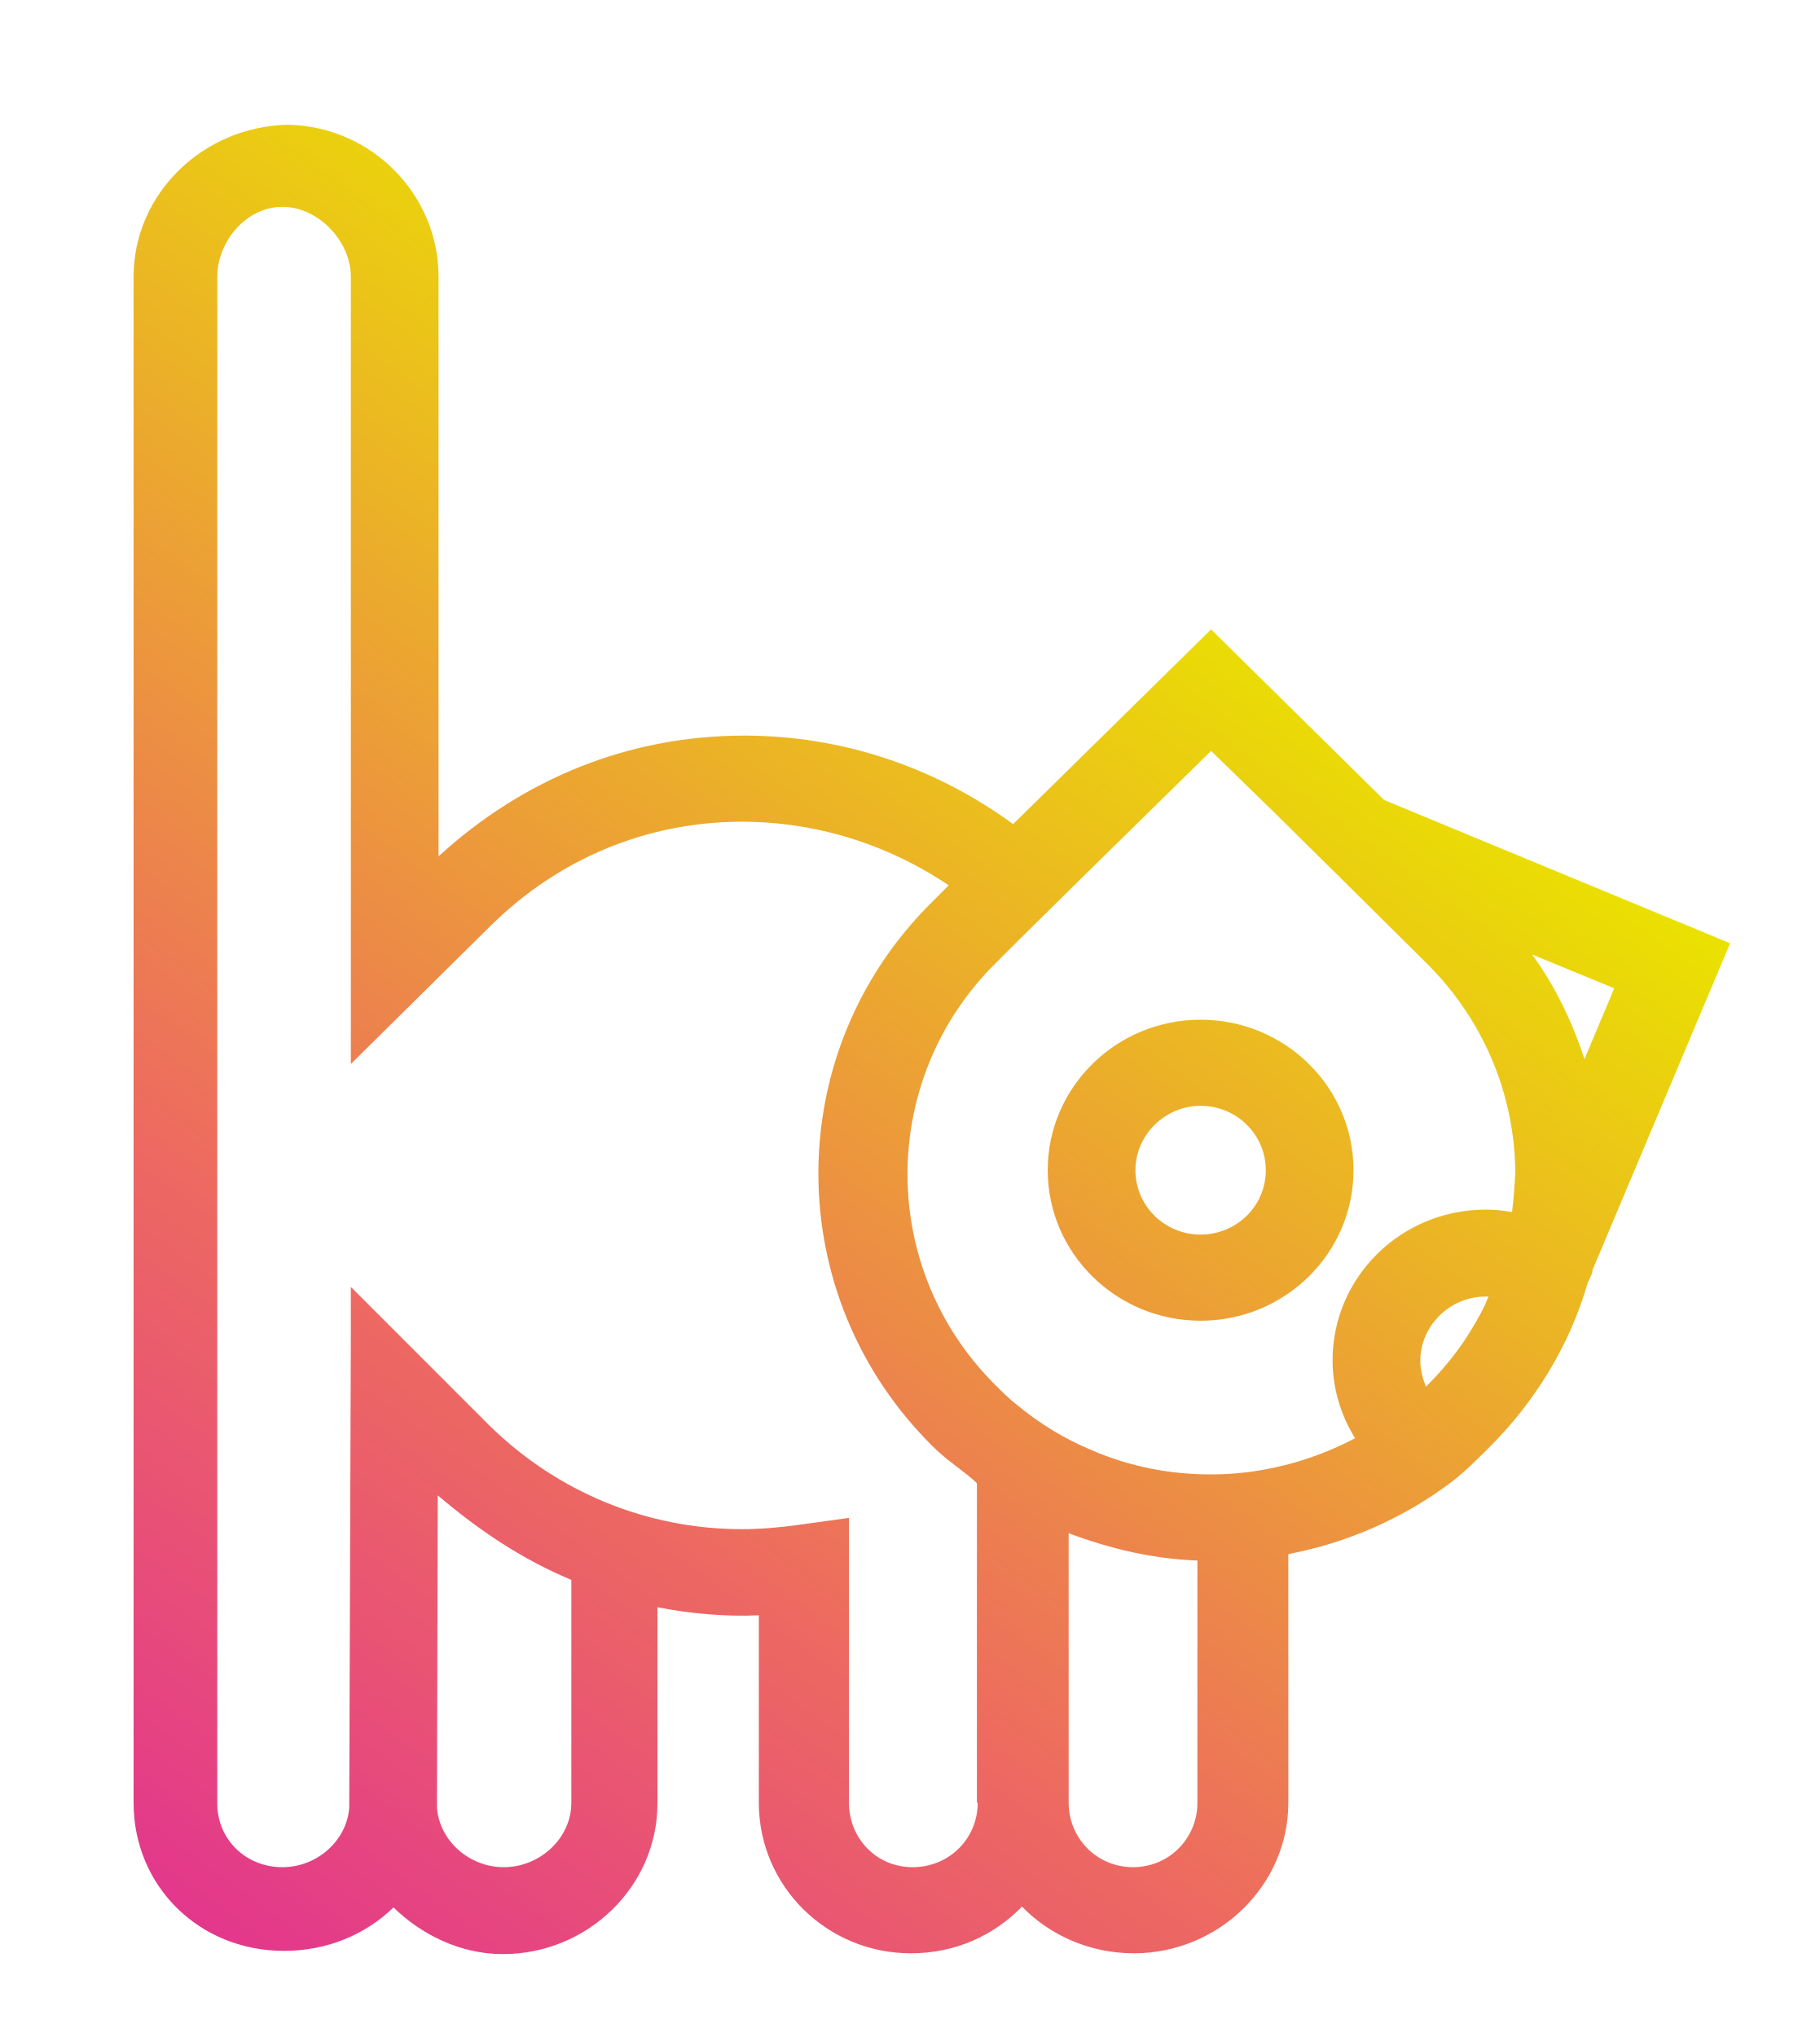
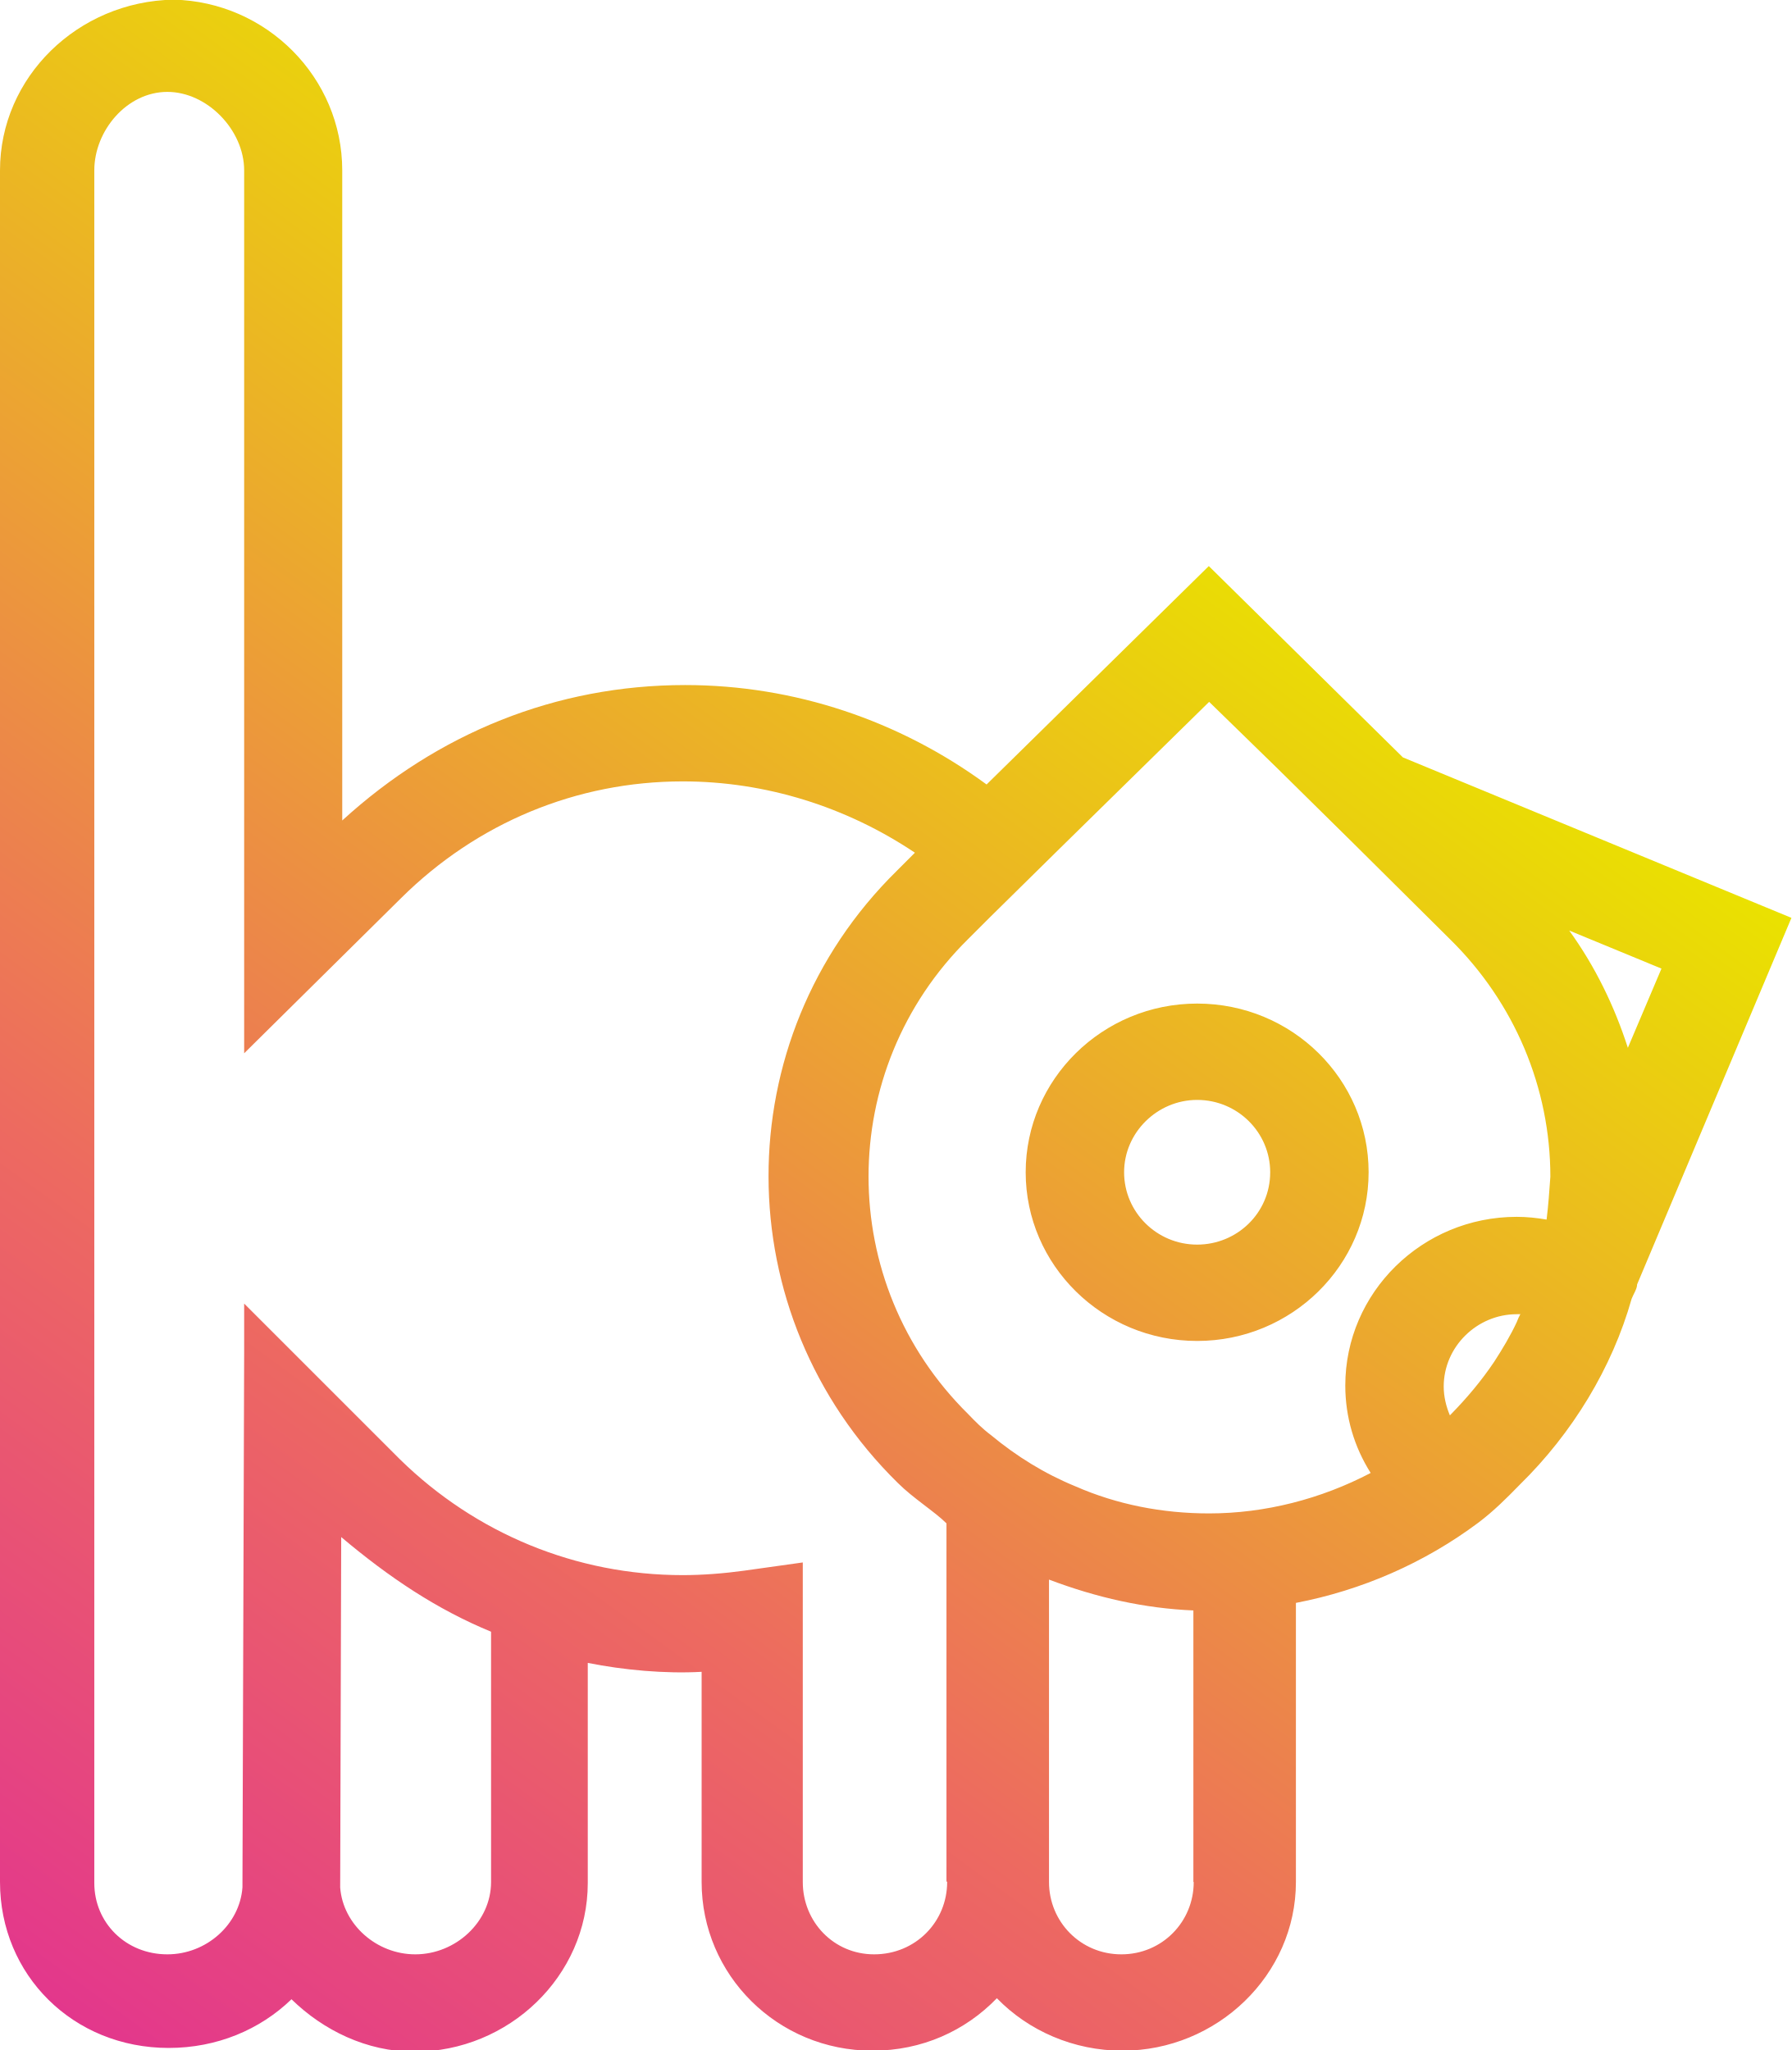
- <svg xmlns="http://www.w3.org/2000/svg" version="1.1" id="Calque_1" x="0px" y="0px" viewBox="0 0 226.1 253.1" enable-background="new 0 0 226.1 253.1" xml:space="preserve">
+ <svg xmlns="http://www.w3.org/2000/svg" version="1.1" id="Calque_1" x="0px" y="0px" viewBox="43.7 128.6 522.4 597.9" enable-background="new 43.7 128.6 522.4 597.9" xml:space="preserve">
  <g>
    <g>
-       <linearGradient id="SVGID_1_" gradientUnits="userSpaceOnUse" x1="91.063" y1="418.945" x2="214.969" y2="248.403" gradientTransform="matrix(1 0 0 1 -77.1136 -187.4267)">
+       <linearGradient id="SVGID_1_" gradientUnits="userSpaceOnUse" x1="91.106" y1="422.945" x2="214.915" y2="593.352" gradientTransform="matrix(2.6328 0 0 -2.6328 -203.026 1810.844)">
        <stop offset="0" style="stop-color:#E3378C" />
        <stop offset="0.36" style="stop-color:#ED6A60" />
        <stop offset="1" style="stop-color:#EAE200" />
      </linearGradient>
-       <path fill="url(#SVGID_1_)" d="M149.2,126.7c-10.5,0-19,8.4-19,18.7c0,10.3,8.5,18.7,19,18.7c10.5,0,19-8.4,19-18.7    C168.2,135.1,159.7,126.7,149.2,126.7z M149.2,153.4c-4.5,0-8.1-3.6-8.1-8c0-4.4,3.7-8,8.1-8c4.5,0,8.1,3.6,8.1,8    C157.3,149.9,153.6,153.4,149.2,153.4z M172,99.4l-21.5-21.2l-24.6,24.2c-9.7-7.1-21.3-11-33.4-11c-14.3,0-27.4,5.3-38,15V34.4    c0-10.3-8.4-18.7-18.7-18.9c-10.6,0.2-19.2,8.6-19.2,18.9V224c0,10.3,8.1,18.4,18.7,18.4h0c5.3,0,10.1-2,13.6-5.4    c3.5,3.4,8.3,5.8,13.6,5.8c10.5,0,19.2-8.4,19.2-18.7v-24.4c4,0.8,8.6,1.2,12.6,1V224c0,10.3,8.4,18.7,18.9,18.7    c5.5,0,10.3-2.2,13.8-5.8c3.5,3.6,8.5,5.8,13.9,5.8c10.5,0,19.2-8.4,19.2-18.7v-30.9c7.3-1.4,14.2-4.4,20.2-8.9    c1.7-1.3,3.1-2.7,4.6-4.2c5.8-5.7,10.2-12.9,12.4-20.6c0.2-0.5,0.6-1.1,0.6-1.6v0l17.1-40.6L172,99.4z M71,224c0,4.4-3.9,8-8.4,8    c-4.3,0-8-3.3-8.3-7.4c0-0.2,0.1-38.8,0.1-38.8c5.3,4.5,10.6,8,16.6,10.5V224z M121.5,224c0,4.4-3.5,8-8.1,8c-4.5,0-7.9-3.6-7.9-8    v-35.4l-6.5,0.9c-2.2,0.3-4.6,0.5-6.8,0.5c-11.8,0-22.9-4.6-31.3-12.8l-17.3-17.3v5.4c0,0-0.2,59.2-0.2,59.3    c-0.3,4.1-4,7.4-8.3,7.4h0c-4.6,0-8.1-3.5-8.1-7.9h0V34.4c0-4.4,3.6-8.7,8.1-8.7h0c4.4,0,8.5,4.2,8.5,8.7v97.8l17.4-17.2    c8.4-8.3,19.4-12.9,31.2-12.9c9.2,0,18.1,2.8,25.7,7.9l-2,2c-19,18.7-18.9,49.1,0.1,67.8c1.7,1.7,4.1,3.2,5.4,4.5V224z M148.8,224    c0,4.4-3.5,8-8,8c-4.5,0-8-3.6-8-8v-33.5c5.3,2,10.6,3.2,16,3.4V224z M184.9,161.3c-0.1,0.2-0.2,0.4-0.3,0.7    c-0.7,1.5-1.6,3-2.5,4.4l0,0c-1.4,2.1-3,4-4.8,5.8c0,0-0.1,0.1-0.1,0.1c-0.4-1-0.7-2.1-0.7-3.2c0-4.4,3.7-8,8.1-8    c0.1,0,0.2,0,0.4,0C184.9,161.2,184.9,161.3,184.9,161.3z M187.9,150.6c-1.1-0.2-2.2-0.3-3.3-0.3c-10.5,0-19,8.4-19,18.7    c0,3.5,1,6.8,2.8,9.7c-5.5,2.9-11.7,4.5-17.9,4.5c-5.2,0-10.2-1-14.8-3c-3.4-1.4-6.5-3.3-9.4-5.7c-0.9-0.7-1.7-1.5-2.5-2.3    c-14.7-14.5-14.7-38.1,0-52.6l2.4-2.4l7.7-7.6l16.6-16.3l7.6,7.4l8.3,8.2l10.8,10.7c7.1,7,11.1,16.4,11.1,26.3    C188.2,147.5,188.1,149.1,187.9,150.6z M196.9,131.6c-1.5-4.6-3.6-9-6.5-13l10.2,4.2L196.9,131.6z M35.3,15.5L35.3,15.5    C35.4,15.5,35.4,15.5,35.3,15.5C35.4,15.5,35.4,15.5,35.3,15.5z M35.8,15.6l-0.3,0l-0.1,0c0.1,0,0.2,0,0.2,0    C35.7,15.6,35.7,15.6,35.8,15.6L35.8,15.6z" />
+       <path fill="url(#SVGID_1_)" d="M392.8,421.3c-27.6,0-50,22.1-50,49.2c0,27.1,22.4,49.2,50,49.2c27.6,0,50-22.1,50-49.2    S420.5,421.3,392.8,421.3z M392.8,491.6c-11.8,0-21.3-9.5-21.3-21.1s9.7-21.1,21.3-21.1c11.8,0,21.3,9.5,21.3,21.1    C414.1,482.4,404.4,491.6,392.8,491.6z M452.8,349.5l-56.6-55.8l-64.8,63.7c-25.5-18.7-56.1-29-87.9-29c-37.6,0-72.1,14-100,39.5    V178.3c0-27.1-22.1-49.2-49.2-49.8c-27.9,0.5-50.6,22.6-50.6,49.8v499.2c0,27.1,21.3,48.4,49.2,48.4l0,0c14,0,26.6-5.3,35.8-14.2    c9.2,9,21.9,15.3,35.8,15.3c27.6,0,50.6-22.1,50.6-49.2v-64.2c10.5,2.1,22.6,3.2,33.2,2.6v61.3c0,27.1,22.1,49.2,49.8,49.2    c14.5,0,27.1-5.8,36.3-15.3c9.2,9.5,22.4,15.3,36.6,15.3c27.6,0,50.6-22.1,50.6-49.2v-81.4c19.2-3.7,37.4-11.6,53.2-23.4    c4.5-3.4,8.2-7.1,12.1-11.1c15.3-15,26.9-34,32.6-54.2c0.5-1.3,1.6-2.9,1.6-4.2l0,0l45-106.9L452.8,349.5z M186.9,677.5    c0,11.6-10.3,21.1-22.1,21.1c-11.3,0-21.1-8.7-21.9-19.5c0-0.5,0.3-102.2,0.3-102.2c14,11.8,27.9,21.1,43.7,27.6V677.5z     M319.9,677.5c0,11.6-9.2,21.1-21.3,21.1c-11.8,0-20.8-9.5-20.8-21.1v-93.2l-17.1,2.4c-5.8,0.8-12.1,1.3-17.9,1.3    c-31.1,0-60.3-12.1-82.4-33.7l-45.5-45.5V523c0,0-0.5,155.9-0.5,156.1c-0.8,10.8-10.5,19.5-21.9,19.5l0,0    c-12.1,0-21.3-9.2-21.3-20.8l0,0V178.3c0-11.6,9.5-22.9,21.3-22.9l0,0c11.6,0,22.4,11.1,22.4,22.9v257.5l45.8-45.3    c22.1-21.9,51.1-34,82.1-34c24.2,0,47.7,7.4,67.7,20.8l-5.3,5.3c-50,49.2-49.8,129.3,0.3,178.5c4.5,4.5,10.8,8.4,14.2,11.8v104.5    H319.9z M391.8,677.5c0,11.6-9.2,21.1-21.1,21.1s-21.1-9.5-21.1-21.1v-88.2c14,5.3,27.9,8.4,42.1,9V677.5z M486.8,512.4    c-0.3,0.5-0.5,1.1-0.8,1.8c-1.8,3.9-4.2,7.9-6.6,11.6l0,0c-3.7,5.5-7.9,10.5-12.6,15.3l-0.3,0.3c-1.1-2.6-1.8-5.5-1.8-8.4    c0-11.6,9.7-21.1,21.3-21.1c0.3,0,0.5,0,1.1,0C486.8,512.2,486.8,512.4,486.8,512.4z M494.7,484.3c-2.9-0.5-5.8-0.8-8.7-0.8    c-27.6,0-50,22.1-50,49.2c0,9.2,2.6,17.9,7.4,25.5c-14.5,7.6-30.8,11.8-47.1,11.8c-13.7,0-26.9-2.6-39-7.9    c-9-3.7-17.1-8.7-24.7-15c-2.4-1.8-4.5-3.9-6.6-6.1c-38.7-38.2-38.7-100.3,0-138.5l6.3-6.3l20.3-20l43.7-42.9l20,19.5l21.9,21.6    l28.4,28.2c18.7,18.4,29.2,43.2,29.2,69.2C495.5,476.1,495.2,480.3,494.7,484.3z M518.4,434.2c-3.9-12.1-9.5-23.7-17.1-34.2    l26.9,11.1L518.4,434.2z M92.9,128.6L92.9,128.6C93.2,128.6,93.2,128.6,92.9,128.6C93.2,128.6,93.2,128.6,92.9,128.6z M94.3,128.8    h-0.8h-0.3c0.3,0,0.5,0,0.5,0C94,128.8,94,128.8,94.3,128.8L94.3,128.8z" />
    </g>
  </g>
</svg>
